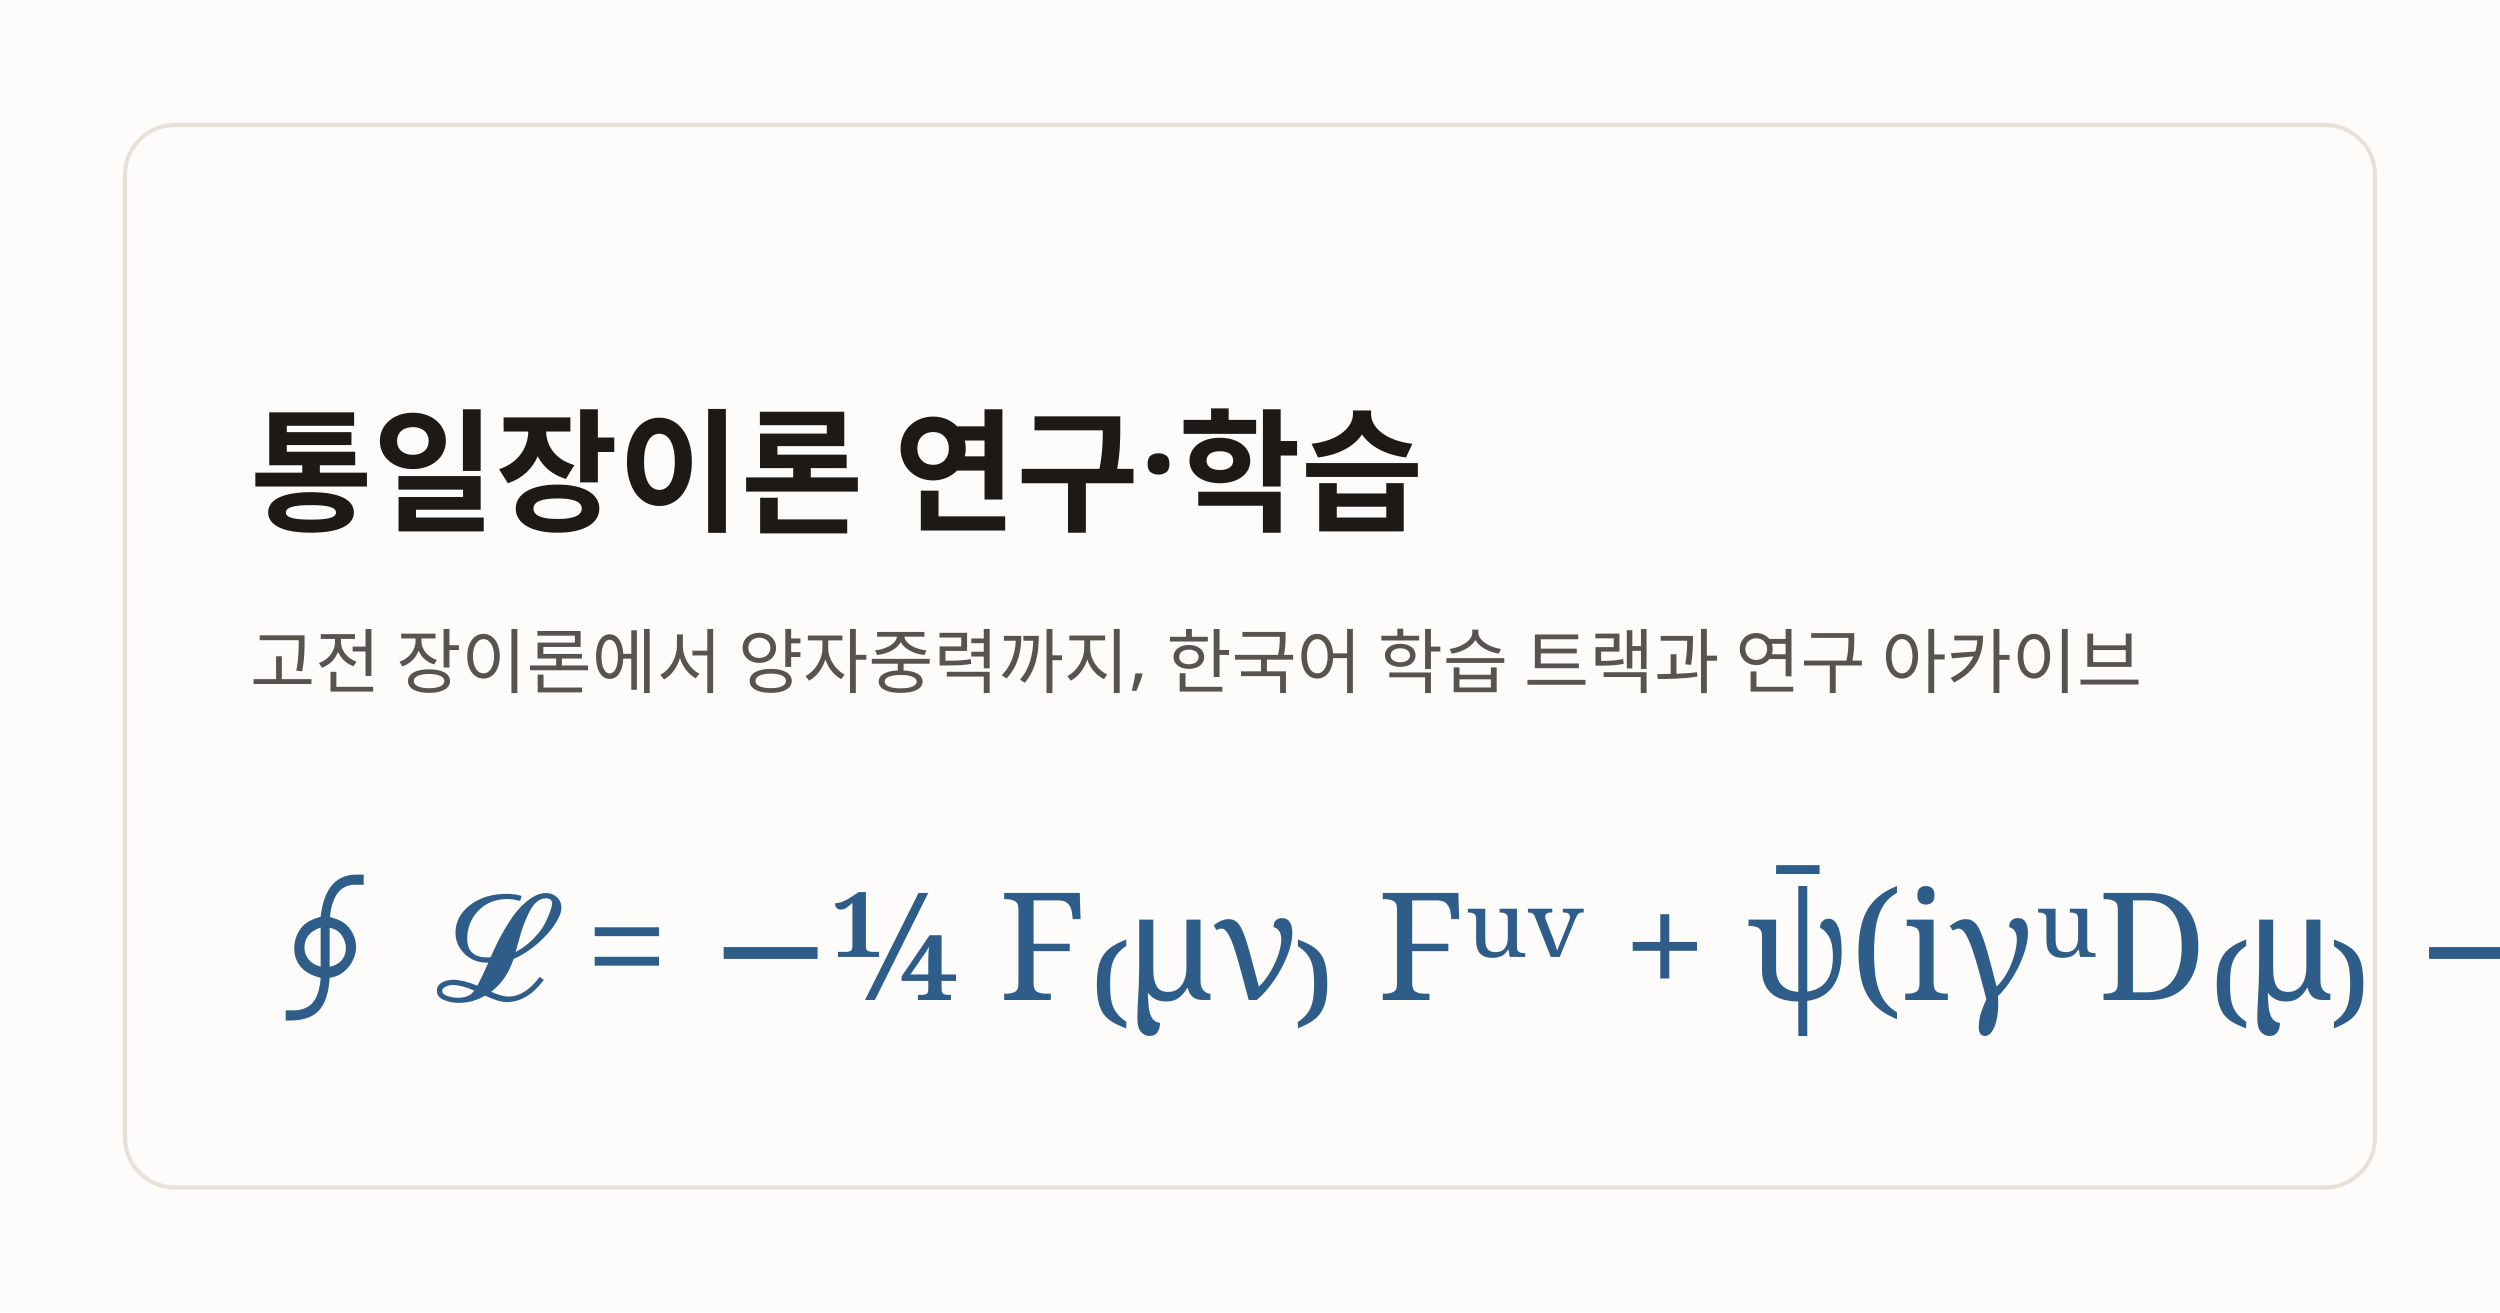
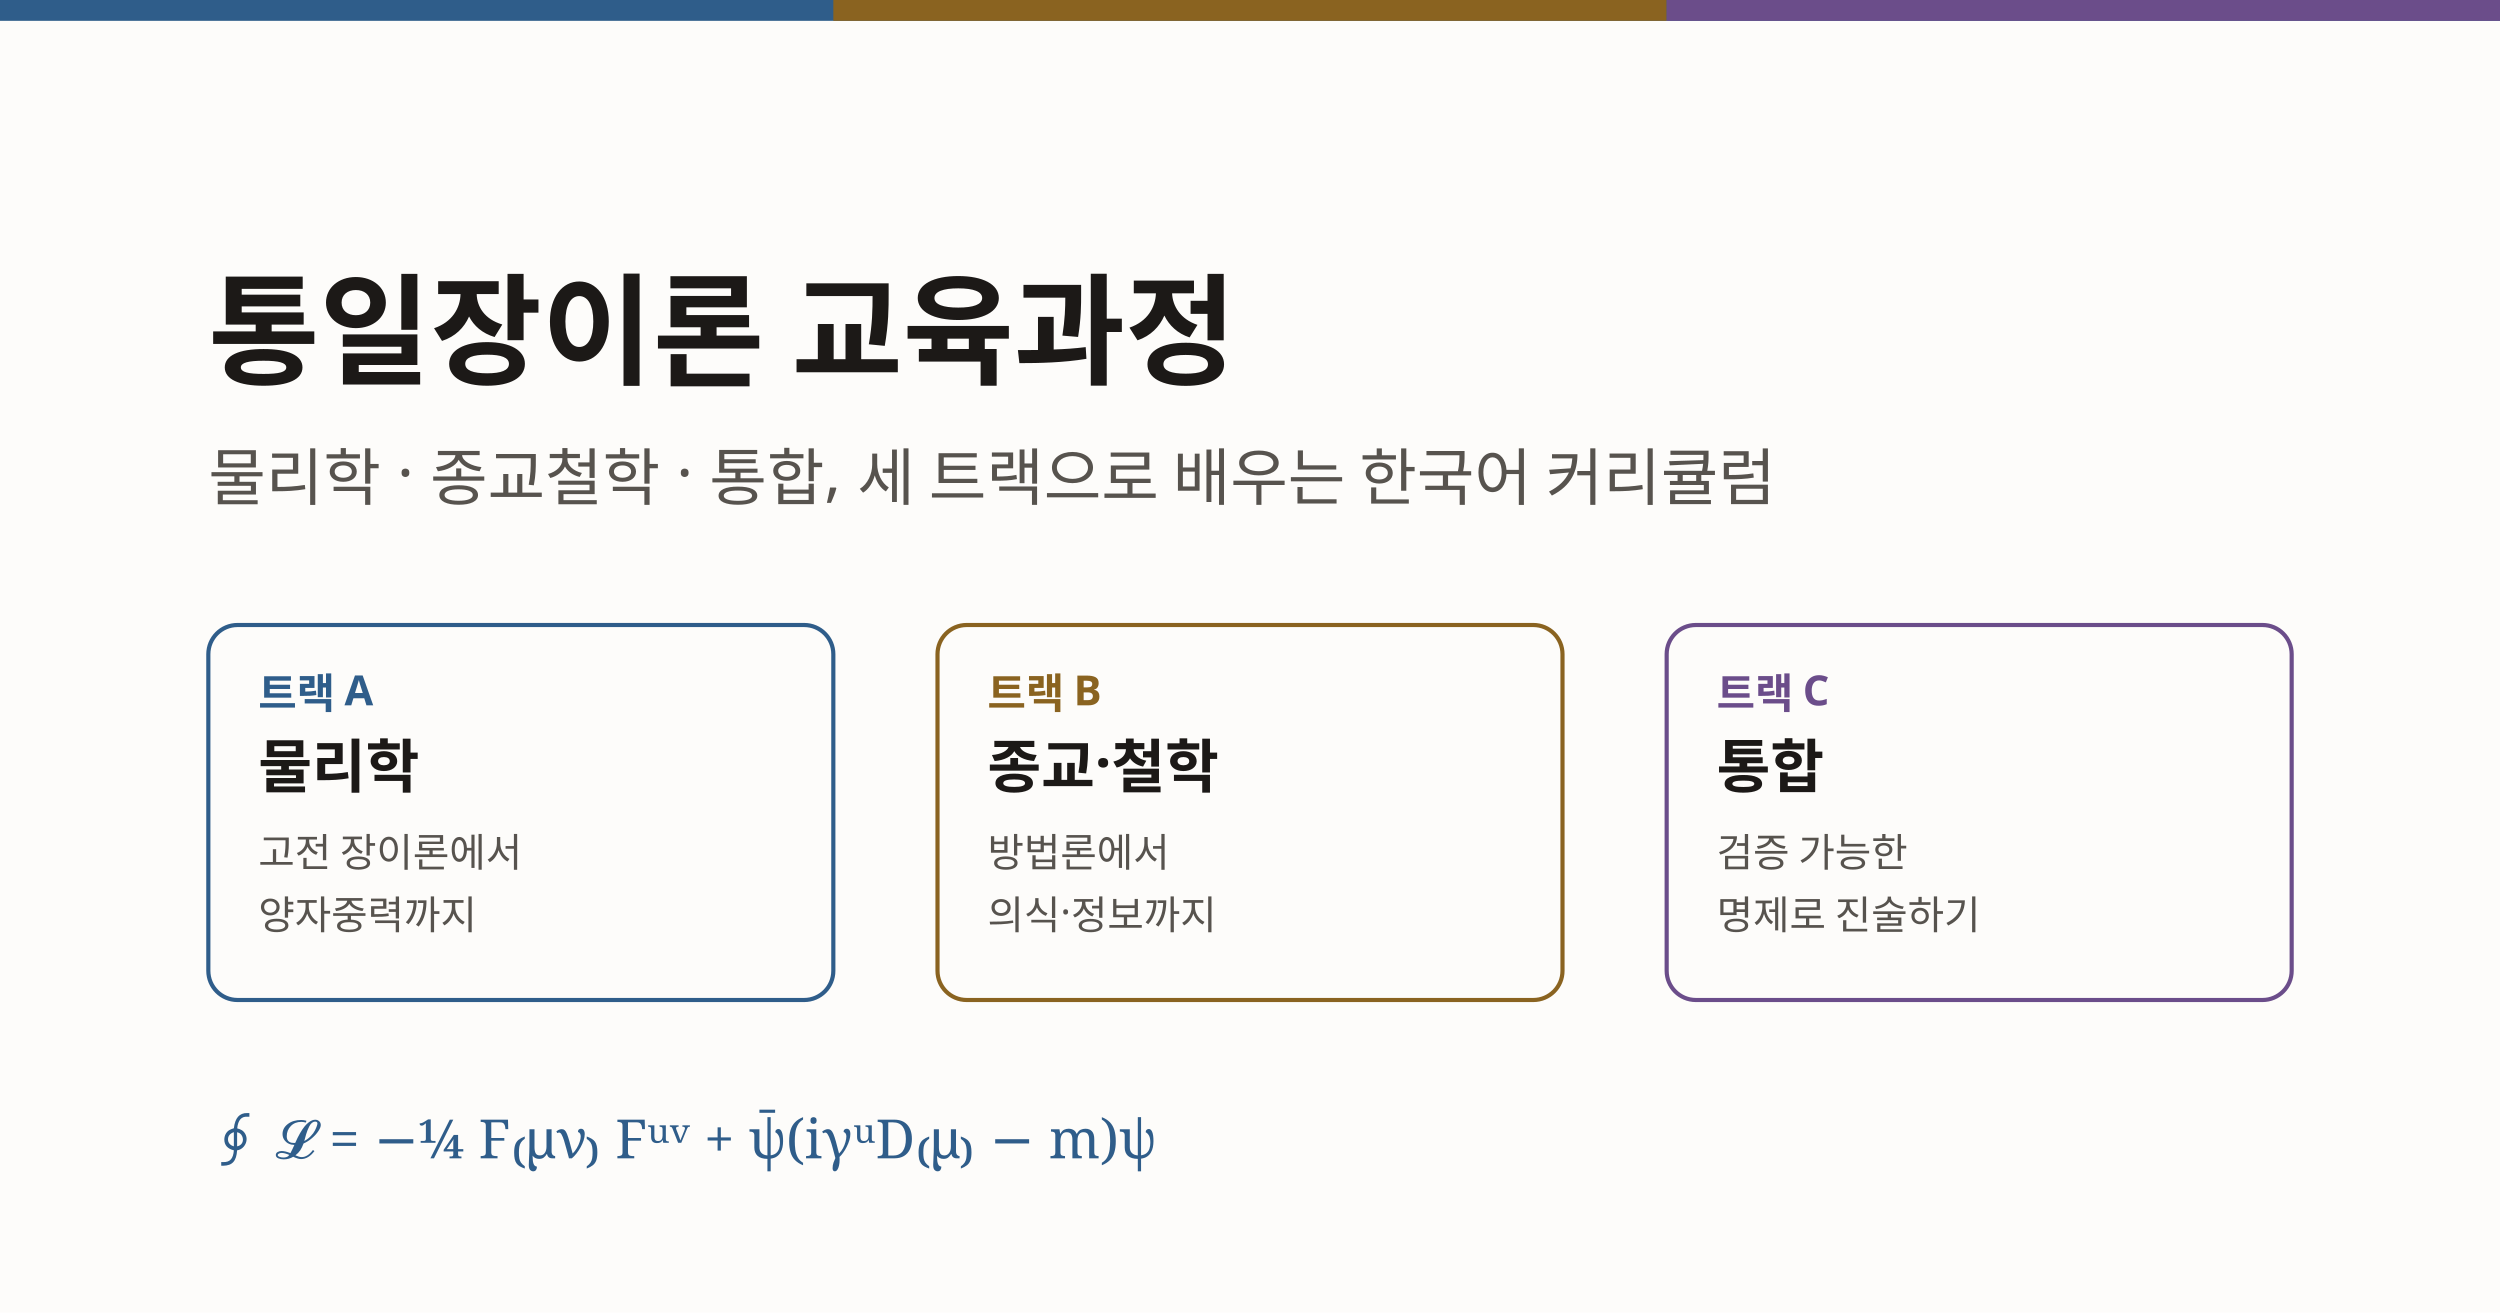
<svg xmlns="http://www.w3.org/2000/svg" width="1200" height="630" viewBox="0 0 1200 630">
  <rect width="1200" height="630" fill="#fdfcfa" />
-   <rect x="60" y="60" width="1080" height="510" rx="24" fill="none" stroke="#e7e2d9" stroke-width="2" />
-   <text x="120" y="250" font-size="64" font-family="Georgia, serif" font-weight="bold" fill="#1c1917">통일장이론 연구·학습</text>
-   <text x="120" y="330" font-size="34" font-family="sans-serif" fill="#57534e">고전 장이론에서 양자중력까지, 한국어 학습 트랙과 연구 아카이브</text>
-   <text x="120" y="480" font-size="72" font-family="Georgia, serif" fill="#2f5d8a">∮ 𝓛 = −¼ F₍μν₎ Fᵘᵛ + ψ̄(iγᵘD₍μ₎ − m)ψ</text>
+   <rect x="0" y="0" width="1200" height="10" fill="#2f5d8a" />
+   <rect x="400" y="0" width="400" height="10" fill="#8a6320" />
+   <rect x="800" y="0" width="400" height="10" fill="#6b4d8a" />
+   <text x="100" y="180" font-size="58" font-family="sans-serif" font-weight="bold" fill="#1c1917">통일장이론 교육과정</text>
+   <text x="100" y="240" font-size="30" font-family="sans-serif" fill="#57534e">물리학 · 종교철학 · 통합, 세 트랙으로 배우는 한국어 커리큘럼</text>
+   <g font-family="sans-serif">
+     <rect x="100" y="300" width="300" height="180" rx="14" fill="none" stroke="#2f5d8a" stroke-width="2" />
+     <text x="124" y="340" font-size="20" font-weight="bold" fill="#2f5d8a">트랙 A</text>
+     <text x="124" y="378" font-size="28" font-weight="bold" fill="#1c1917">물리학</text>
+     <text x="124" y="416" font-size="19" fill="#57534e">고전 장이론에서</text>
+     <text x="124" y="446" font-size="19" fill="#57534e">양자중력까지</text>
+     <rect x="450" y="300" width="300" height="180" rx="14" fill="none" stroke="#8a6320" stroke-width="2" />
+     <text x="474" y="340" font-size="20" font-weight="bold" fill="#8a6320">트랙 B</text>
+     <text x="474" y="378" font-size="28" font-weight="bold" fill="#1c1917">종교·철학</text>
+     <text x="474" y="416" font-size="19" fill="#57534e">방법론에서</text>
+     <text x="474" y="446" font-size="19" fill="#57534e">의식·정보까지</text>
+     <rect x="800" y="300" width="300" height="180" rx="14" fill="none" stroke="#6b4d8a" stroke-width="2" />
+     <text x="824" y="340" font-size="20" font-weight="bold" fill="#6b4d8a">트랙 C</text>
+     <text x="824" y="378" font-size="28" font-weight="bold" fill="#1c1917">통합</text>
+     <text x="824" y="416" font-size="19" fill="#57534e">검증 가능한</text>
+     <text x="824" y="446" font-size="19" fill="#57534e">명제로 진술하기</text>
+   </g>
+   <text x="100" y="556" font-size="26" font-family="Georgia, serif" fill="#2f5d8a">∮ 𝓛 = −¼ F₍μν₎ Fᵘᵛ + ψ̄(iγᵘD₍μ₎ − m)ψ</text>
</svg>
